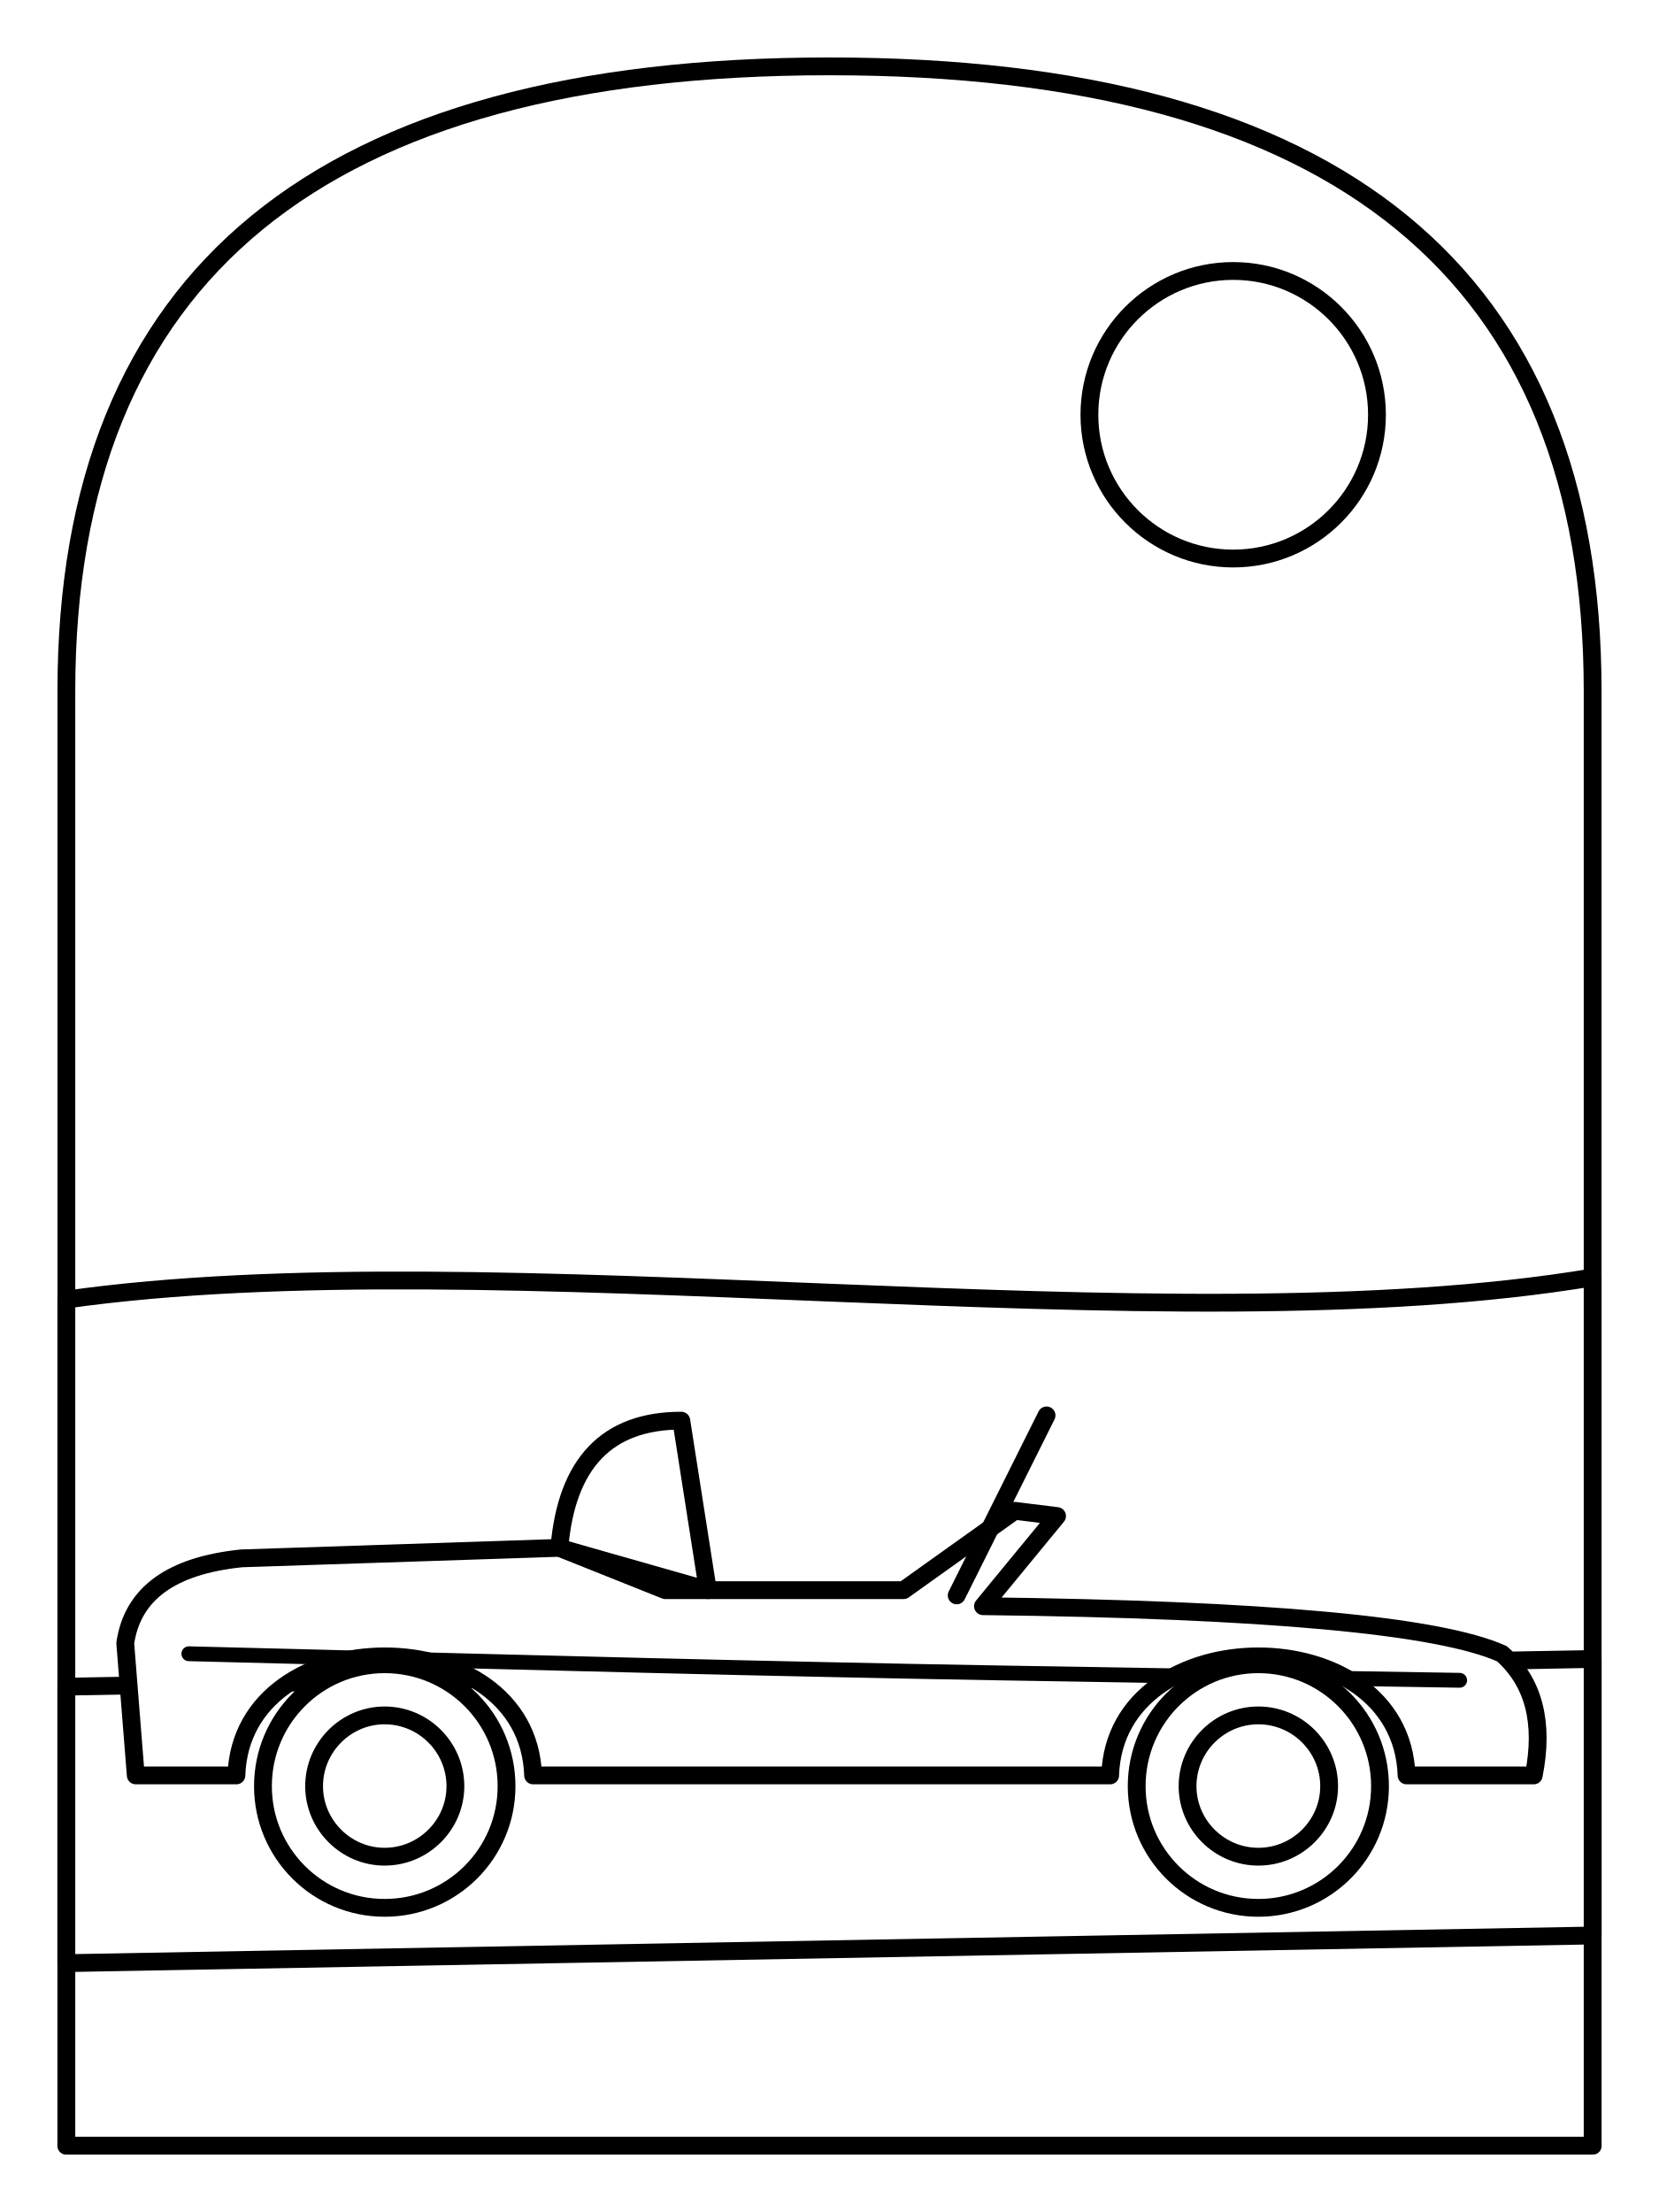
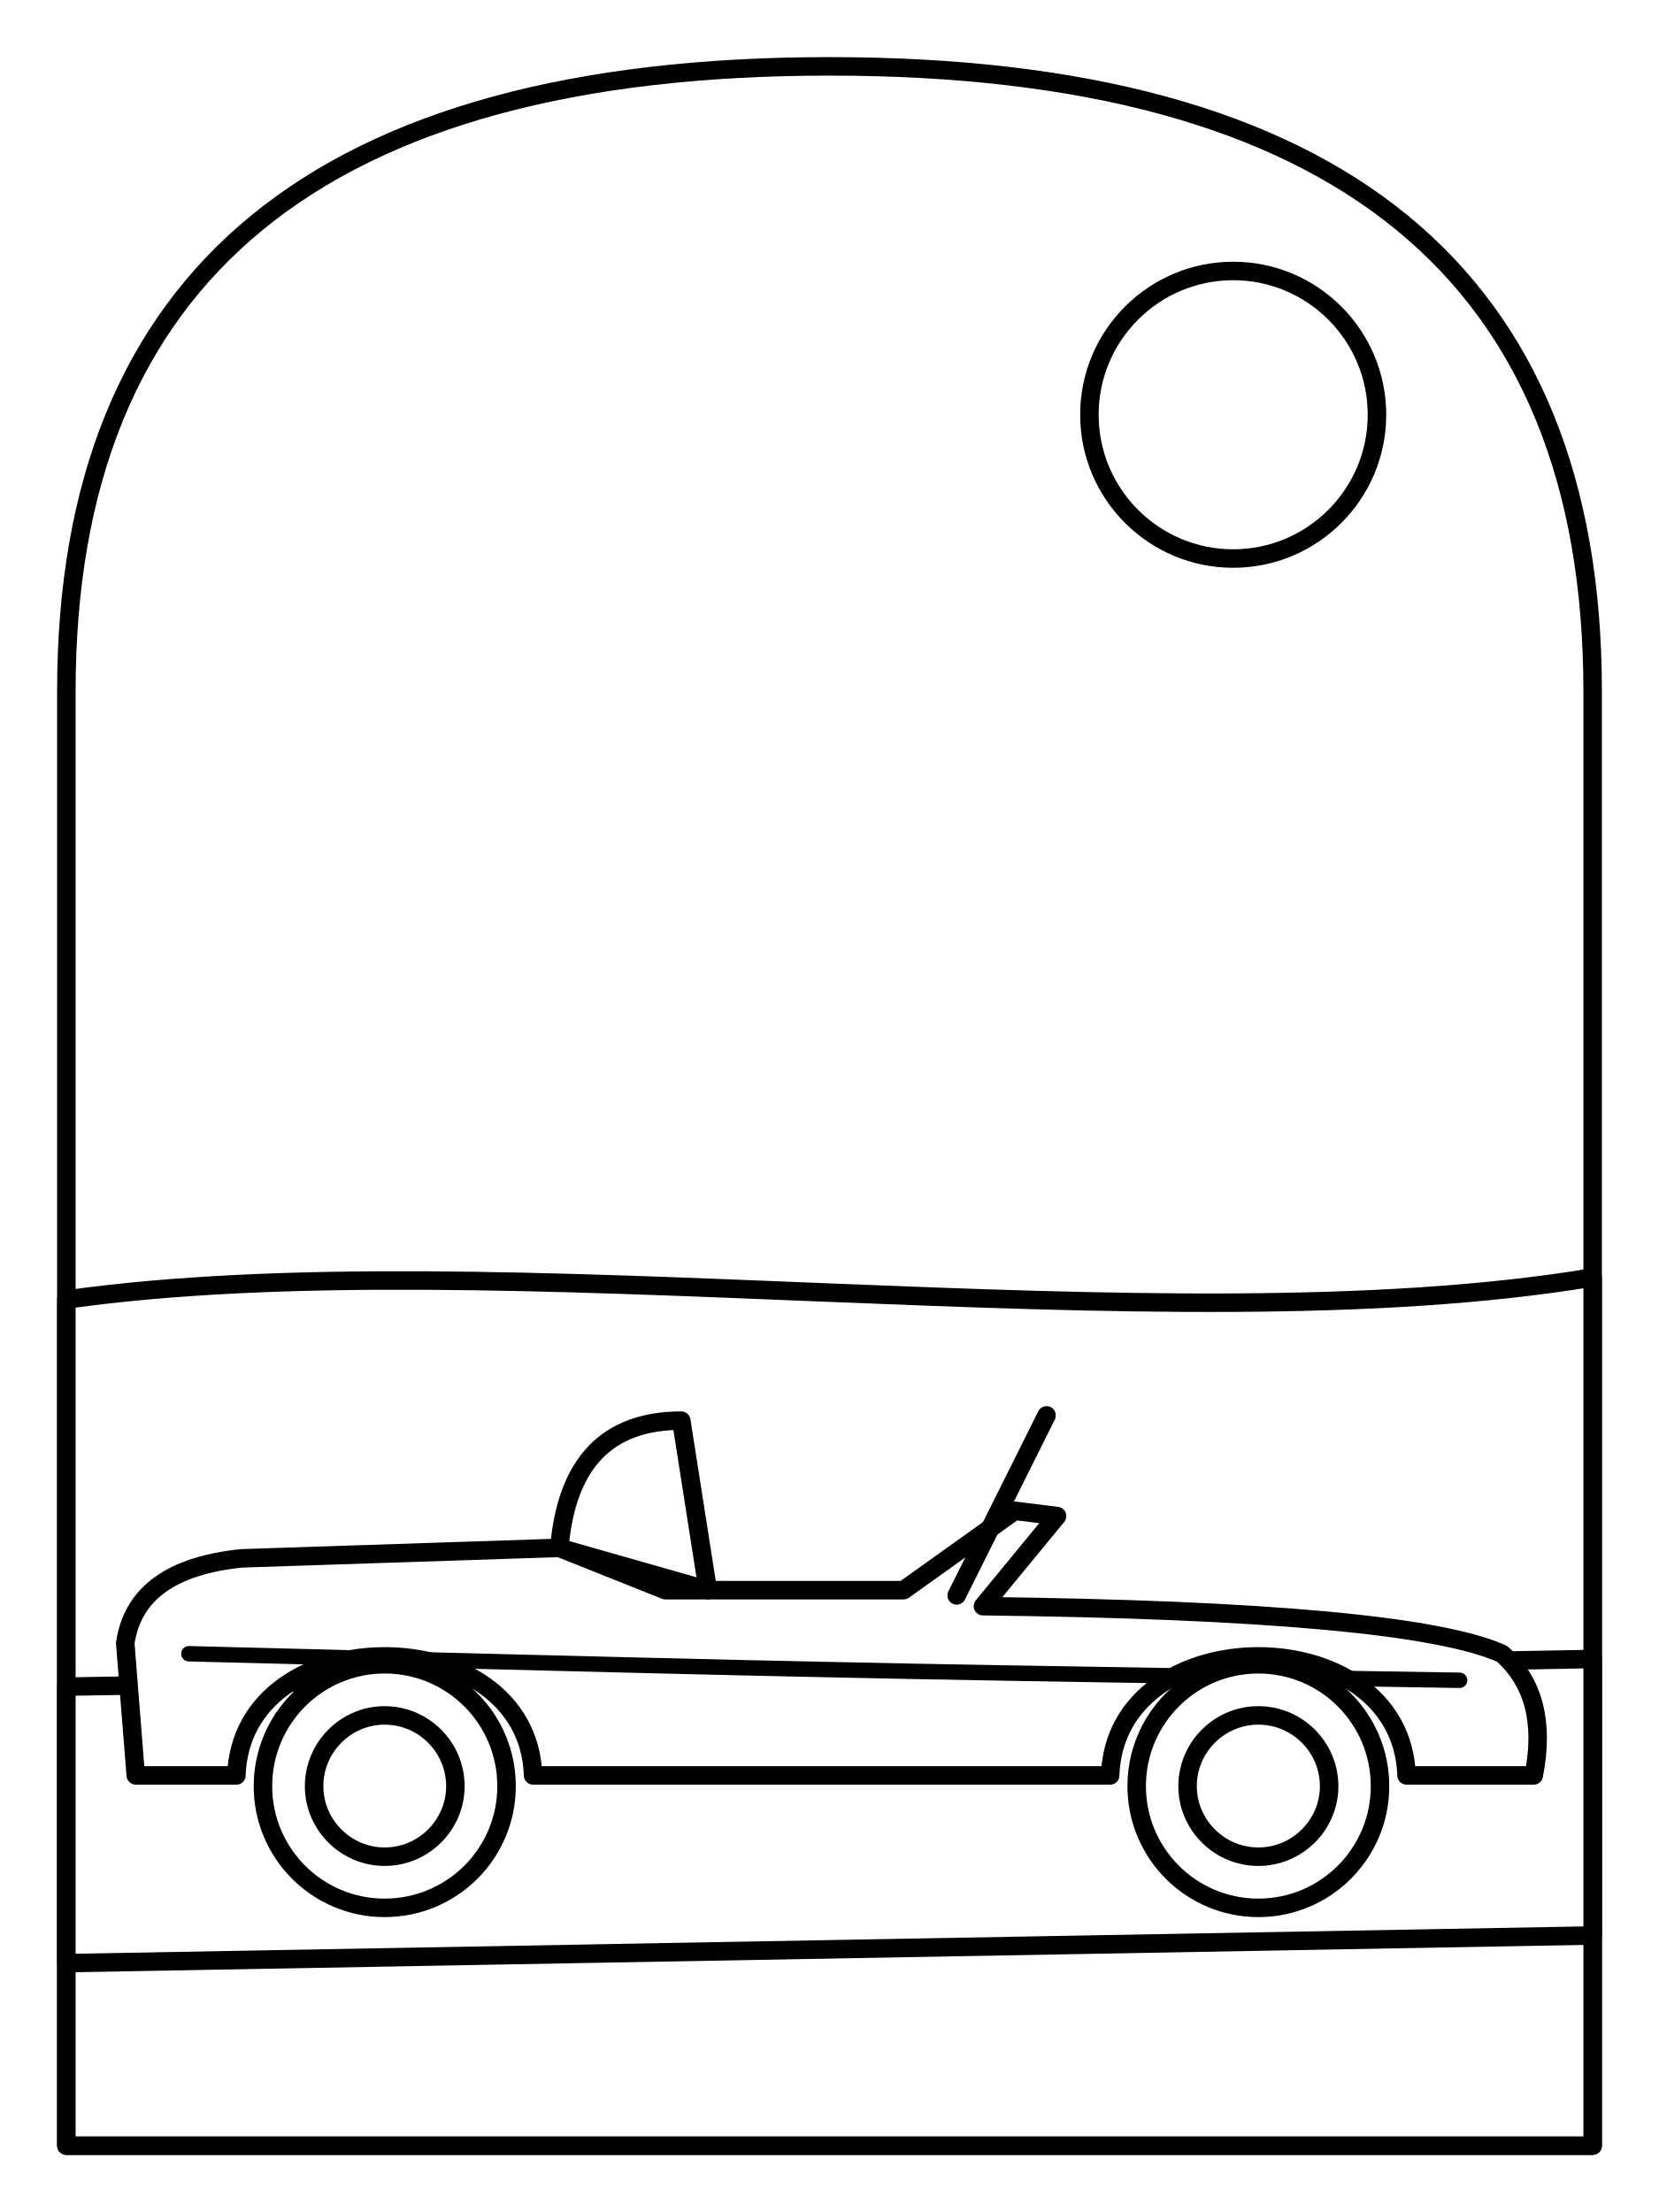
- <svg xmlns="http://www.w3.org/2000/svg" version="1.1" viewBox="0 0 600 800" width="5.823in" height="7.764in" role="img" aria-label="The Convertible, a picture to color">
+ <svg xmlns="http://www.w3.org/2000/svg" version="1.1" viewBox="0 0 600 800" width="5.607in" height="7.476in" role="img" aria-label="The Convertible, a picture to color">
  <rect width="600" height="800" fill="#fff" />
-   <g transform="translate(0 0) scale(1)" fill="#fff" data-bw="white" stroke="#000" stroke-width="6.44" stroke-linecap="round" stroke-linejoin="round">
+   <g transform="translate(0 0) scale(1)" fill="#fff" data-bw="white" stroke="#000" stroke-width="6.688" stroke-linecap="round" stroke-linejoin="round">
    <path d="M24 776 L24 250 C24 99.3 116 24 300 24 C484 24 576 99.3 576 250 L576 776 Z" />
    <path d="M498 150 C498 178.7 474.7 202 446 202 C417.3 202 394 178.7 394 150 C394 121.3 417.3 98 446 98 C474.7 98 498 121.3 498 150 Z" />
    <path d="M24 470 C180 448 420 488 576 462 L576 776 L24 776 Z" />
    <path d="M24 610 L576 600 L576 700 L24 710 Z" />
    <path d="M49.1 642.1 L45.3 594.3 C47.9 576.4 61.9 566.2 87.4 563.6 L202.3 559.8 L240.6 575.1 L326.8 575.1 L367 546.4 L382.3 548.3 L355.5 580.9 C457.7 582.1 520.2 587.8 543.2 598.1 C554.7 608.3 558.5 623 554.7 642.1 L508.7 642.1 C506.8 584.7 403.4 584.7 401.5 642.1 L192.8 642.1 C190.9 584.7 87.4 584.7 85.5 642.1 Z" />
    <path d="M202.3 559.8 C204.9 529.1 219.6 513.8 246.4 513.8 L256 575.1 Z" />
    <path fill="none" d="M346 577 L378.5 511.9" />
-     <path fill="none" stroke-width="5.367" d="M68.3 598.1 C106.6 599 221.5 602.2 298.1 603.8 C374.7 605.5 489.6 607 527.9 607.7" />
+     <path fill="none" stroke-width="5.573" d="M68.3 598.1 C106.6 599 221.5 602.2 298.1 603.8 C374.7 605.5 489.6 607 527.9 607.7" />
    <path d="M183.2 646 C183.2 670.3 163.5 690 139.1 690 C114.8 690 95.1 670.3 95.1 646 C95.1 621.6 114.8 601.9 139.1 601.9 C163.5 601.9 183.2 621.6 183.2 646 Z" />
    <path d="M164.7 646 C164.7 660 153.2 671.5 139.1 671.5 C125.1 671.5 113.6 660 113.6 646 C113.6 631.9 125.1 620.4 139.1 620.4 C153.2 620.4 164.7 631.9 164.7 646 Z" />
    <path d="M499.1 646 C499.1 670.3 479.4 690 455.1 690 C430.8 690 411.1 670.3 411.1 646 C411.1 621.6 430.8 601.9 455.1 601.9 C479.4 601.9 499.1 621.6 499.1 646 Z" />
    <path d="M480.7 646 C480.7 660 469.2 671.5 455.1 671.5 C441 671.5 429.5 660 429.5 646 C429.5 631.9 441 620.4 455.1 620.4 C469.2 620.4 480.7 631.9 480.7 646 Z" />
  </g>
</svg>
